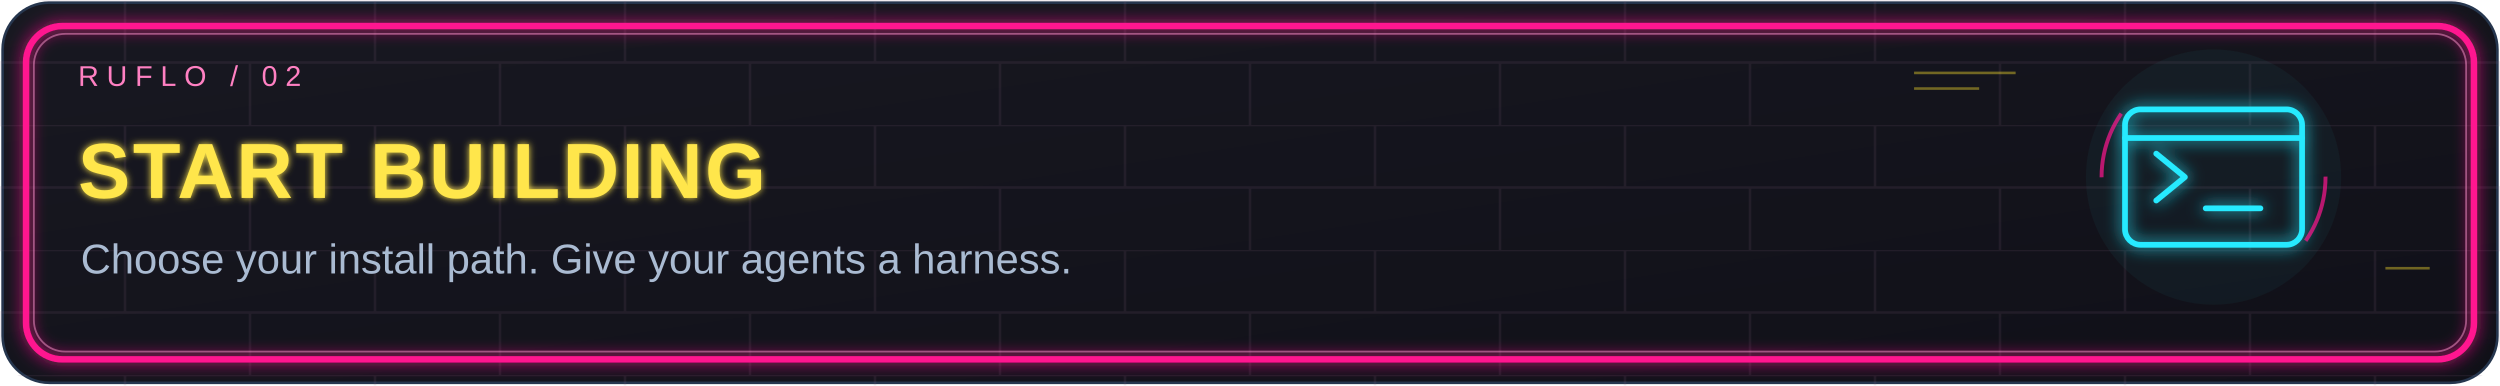
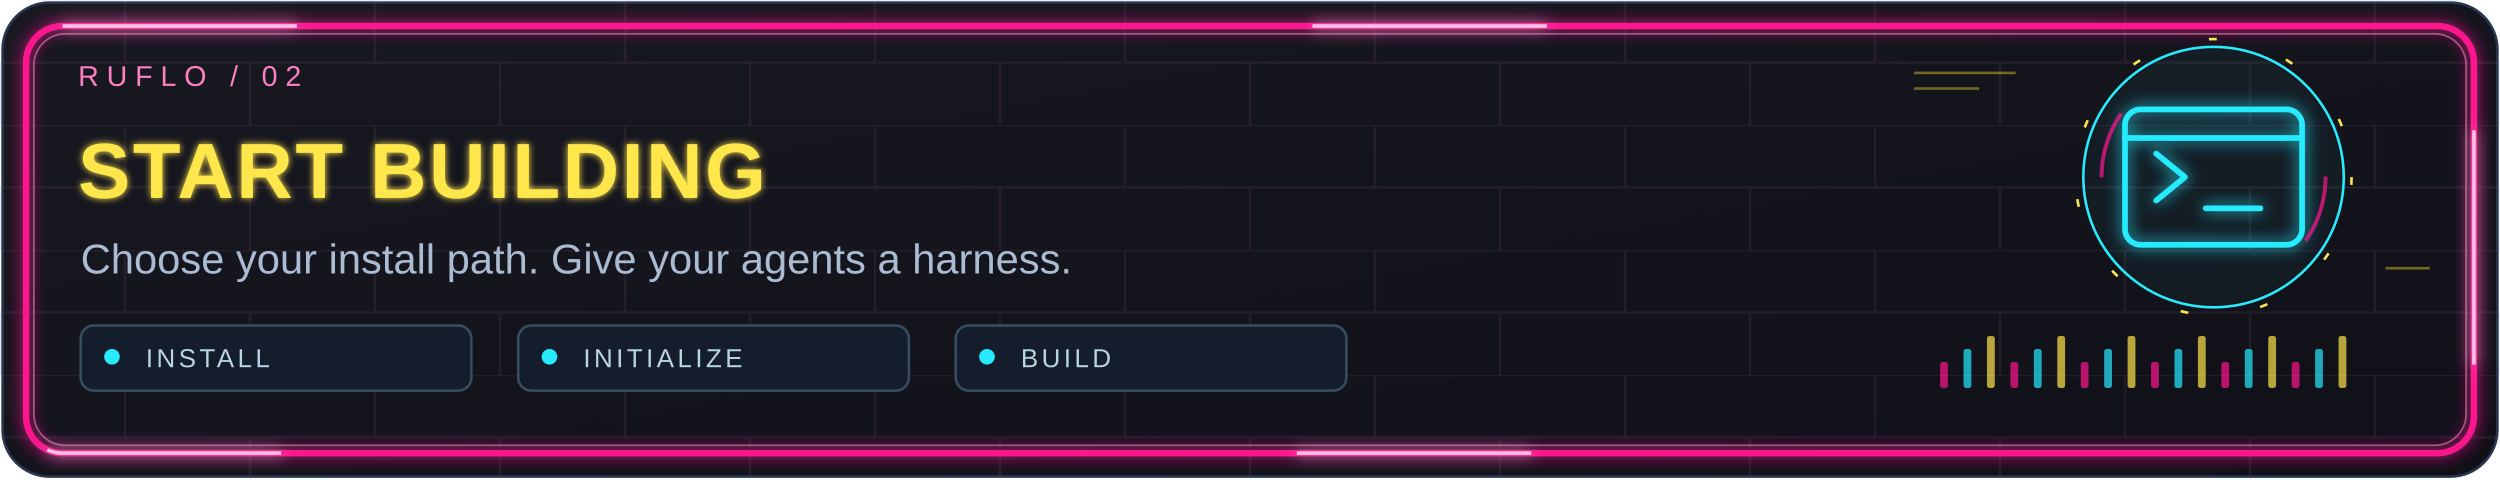
- <svg xmlns="http://www.w3.org/2000/svg" width="960" height="148" viewBox="0 0 960 148" role="img" aria-labelledby="title desc">
+ <svg xmlns="http://www.w3.org/2000/svg" width="960" height="184" viewBox="0 0 960 184" role="img" aria-labelledby="title desc">
  <defs>
    <linearGradient id="bg" x2="1" y2="1">
      <stop stop-color="#181821" />
      <stop offset="1" stop-color="#101018" />
    </linearGradient>
    <linearGradient id="neon">
      <stop stop-color="#27eaff" />
      <stop offset=".55" stop-color="#ffe32e" />
      <stop offset="1" stop-color="#ff168f" />
    </linearGradient>
    <filter id="glow" x="-60%" y="-100%" width="220%" height="300%">
      <feGaussianBlur stdDeviation="3" />
      <feMerge>
        <feMergeNode />
        <feMergeNode in="SourceGraphic" />
      </feMerge>
    </filter>
    <filter id="soft" x="-20%" y="-80%" width="140%" height="260%">
      <feGaussianBlur stdDeviation="1.5" />
      <feMerge>
        <feMergeNode />
        <feMergeNode in="SourceGraphic" />
      </feMerge>
    </filter>
    <pattern id="grid" width="96" height="48" patternUnits="userSpaceOnUse">
      <path d="M0 0H96M0 24H96M48 0V24M0 24V48M96 24V48" fill="none" stroke="#8d6683" stroke-opacity=".13" />
    </pattern>
  </defs>
-   <style>text{font-family:Arial,Helvetica,sans-serif}.mono{font-family:monospace}.flow{stroke-dasharray:12 40;animation:flow 5s linear infinite;filter:url(#glow)}.tube{filter:url(#glow);animation:flicker 13s linear infinite}.tube2{filter:url(#glow);animation:flicker 17s 3s linear infinite}.gold{fill:#ffe64c;filter:url(#soft)}@keyframes flicker{0%,43%,45%,47%,100%{opacity:1}44%,46%{opacity:.55}}.orbit{transform-box:fill-box;transform-origin:center;animation:spin 14s linear infinite}.pulse{animation:pulse 3s ease-in-out infinite}.rise{animation:rise 7s ease-in-out infinite}@keyframes flow{to{stroke-dashoffset:-208}}@keyframes spin{to{transform:rotate(360deg)}}@keyframes pulse{0%,100%{opacity:.45}50%{opacity:1}}@keyframes rise{0%,100%{transform:translateY(0)}50%{transform:translateY(-5px)}}@media(prefers-reduced-motion:reduce){*{animation:none!important}}</style>
-   <rect x="1" y="1" width="958" height="146" rx="18" fill="url(#bg)" stroke="#26364e" />
-   <rect width="960" height="148" rx="18" fill="url(#grid)" />
-   <rect x="10" y="10" width="940" height="128" rx="14" fill="none" stroke="#ff168f" stroke-width="2.5" class="tube" />
-   <rect x="13" y="13" width="934" height="122" rx="12" fill="none" stroke="#ff9ad0" stroke-opacity=".5" stroke-width=".7" />
-   <path d="M24 130H936" stroke="url(#neon)" stroke-opacity=".25" />
-   <path class="flow" d="M24 130H936" stroke="url(#neon)" />
+   <style>text{font-family:Arial,Helvetica,sans-serif}.mono{font-family:monospace}.flow{stroke-dasharray:12 40;animation:flow 5s linear infinite;filter:url(#glow)}.tube{filter:url(#glow);animation:flicker 13s linear infinite}.tube2{filter:url(#glow);animation:flicker 17s 3s linear infinite}.gold{fill:#ffe64c;filter:url(#soft)}@keyframes flicker{0%,43%,45%,47%,100%{opacity:1}44%,46%{opacity:.55}}.orbit{transform-box:fill-box;transform-origin:center;animation:spin 14s linear infinite}.pulse{animation:pulse 3s ease-in-out infinite}.rise{animation:rise 7s ease-in-out infinite}@keyframes flow{to{stroke-dashoffset:-208}}@keyframes spin{to{transform:rotate(360deg)}}@keyframes pulse{0%,100%{opacity:.45}50%{opacity:1}}@keyframes rise{0%,100%{transform:translateY(0)}50%{transform:translateY(-5px)}}@media(prefers-reduced-motion:reduce){*{animation:none!important}}.rim{stroke-dasharray:90 390;animation:rim 9s linear infinite;filter:url(#glow)}.sweep{animation:sweep 8s ease-in-out infinite;opacity:.18}.halo{transform-box:fill-box;transform-origin:center;animation:halo 4s ease-out infinite}.equalizer{transform-box:fill-box;transform-origin:bottom;animation:eq 1.6s ease-in-out infinite alternate}@keyframes rim{to{stroke-dashoffset:-960}}@keyframes sweep{0%,100%{transform:translateX(-200px);opacity:0}30%,70%{opacity:.18}85%{transform:translateX(1100px);opacity:0}}@keyframes halo{0%{transform:scale(.8);opacity:0}25%{opacity:.4}100%{transform:scale(1.25);opacity:0}}@keyframes eq{from{transform:scaleY(.3)}to{transform:scaleY(1)}}@media(prefers-reduced-motion:reduce){*{animation:none!important}.sweep,.halo{display:none}}</style>
+   <rect x="1" y="1" width="958" height="182" rx="18" fill="url(#bg)" stroke="#26364e" />
+   <rect width="960" height="184" rx="18" fill="url(#grid)" />
+   <rect x="10" y="10" width="940" height="164" rx="14" fill="none" stroke="#ff168f" stroke-width="2.5" class="tube" />
+   <rect x="13" y="13" width="934" height="158" rx="12" fill="none" stroke="#ff9ad0" stroke-opacity=".5" stroke-width=".7" />
+   <rect class="rim" x="10" y="10" width="940" height="164" rx="14" fill="none" stroke="#ffc0e5" stroke-width="1.4" />
+   <path d="M24 165H936" stroke="url(#neon)" stroke-opacity=".25" />
+   <path class="flow" d="M24 165H936" stroke="url(#neon)" />
  <text x="30" y="33" fill="#ff80c2" font-size="11" letter-spacing="3">RUFLO / 02</text>
  <text x="30" y="76" class="gold" font-size="30" font-weight="700" letter-spacing="1">START BUILDING</text>
  <text x="31" y="105" fill="#aabbd2" font-size="16">Choose your install path. Give your agents a harness.</text>
  <g transform="translate(850 68)">
    <circle class="pulse" r="49" fill="#36e5e9" fill-opacity=".045" />
    <g class="tube2" fill="none" stroke="#26eaff" stroke-width="2.2" stroke-linecap="round" stroke-linejoin="round">
      <rect x="-34" y="-26" width="68" height="52" rx="6" />
      <path d="M-22 -9L-11 0L-22 9M-3 12H18" />
      <path d="M-34 -15H34" />
    </g>
+     <circle class="halo" r="50" fill="none" stroke="#27eaff" stroke-width="1" />
+     <circle class="orbit" style="animation-direction:reverse;animation-duration:21s" r="53" fill="none" stroke="#ffe64c" stroke-width="1" stroke-dasharray="3 28" />
    <circle class="orbit" r="43" fill="none" stroke="#ff168f" stroke-width="1.5" stroke-dasharray="26 109" opacity=".7" />
  </g>
  <path d="M735 28H774M735 34H760M916 103H933" stroke="#ffe32e" opacity=".4" />
+   <g opacity=".7">
+     <rect class="equalizer" style="animation-delay:0.0s" x="745" y="139" width="3" height="10" rx="1" fill="#ff168f" />
+     <rect class="equalizer" style="animation-delay:0.17s" x="754" y="134" width="3" height="15" rx="1" fill="#27eaff" />
+     <rect class="equalizer" style="animation-delay:0.34s" x="763" y="129" width="3" height="20" rx="1" fill="#ffe64c" />
+     <rect class="equalizer" style="animation-delay:0.51s" x="772" y="139" width="3" height="10" rx="1" fill="#ff168f" />
+     <rect class="equalizer" style="animation-delay:0.68s" x="781" y="134" width="3" height="15" rx="1" fill="#27eaff" />
+     <rect class="equalizer" style="animation-delay:0.85s" x="790" y="129" width="3" height="20" rx="1" fill="#ffe64c" />
+     <rect class="equalizer" style="animation-delay:1.02s" x="799" y="139" width="3" height="10" rx="1" fill="#ff168f" />
+     <rect class="equalizer" style="animation-delay:1.19s" x="808" y="134" width="3" height="15" rx="1" fill="#27eaff" />
+     <rect class="equalizer" style="animation-delay:1.36s" x="817" y="129" width="3" height="20" rx="1" fill="#ffe64c" />
+     <rect class="equalizer" style="animation-delay:1.53s" x="826" y="139" width="3" height="10" rx="1" fill="#ff168f" />
+     <rect class="equalizer" style="animation-delay:1.7s" x="835" y="134" width="3" height="15" rx="1" fill="#27eaff" />
+     <rect class="equalizer" style="animation-delay:1.87s" x="844" y="129" width="3" height="20" rx="1" fill="#ffe64c" />
+     <rect class="equalizer" style="animation-delay:2.04s" x="853" y="139" width="3" height="10" rx="1" fill="#ff168f" />
+     <rect class="equalizer" style="animation-delay:2.21s" x="862" y="134" width="3" height="15" rx="1" fill="#27eaff" />
+     <rect class="equalizer" style="animation-delay:2.38s" x="871" y="129" width="3" height="20" rx="1" fill="#ffe64c" />
+     <rect class="equalizer" style="animation-delay:2.55s" x="880" y="139" width="3" height="10" rx="1" fill="#ff168f" />
+     <rect class="equalizer" style="animation-delay:2.72s" x="889" y="134" width="3" height="15" rx="1" fill="#27eaff" />
+     <rect class="equalizer" style="animation-delay:2.89s" x="898" y="129" width="3" height="20" rx="1" fill="#ffe64c" />
+   </g>
+   <rect x="31" y="125" width="150" height="25" rx="5" fill="#131d2c" stroke="#364d5d" />
+   <circle class="pulse" style="animation-delay:0s" cx="43" cy="137" r="3" fill="#27eaff" />
+   <text x="56" y="141" fill="#b9d4e3" font-size="10" letter-spacing="1.3">INSTALL</text>
+   <rect x="199" y="125" width="150" height="25" rx="5" fill="#131d2c" stroke="#364d5d" />
+   <circle class="pulse" style="animation-delay:1s" cx="211" cy="137" r="3" fill="#27eaff" />
+   <text x="224" y="141" fill="#b9d4e3" font-size="10" letter-spacing="1.3">INITIALIZE</text>
+   <rect x="367" y="125" width="150" height="25" rx="5" fill="#131d2c" stroke="#364d5d" />
+   <circle class="pulse" style="animation-delay:2s" cx="379" cy="137" r="3" fill="#27eaff" />
+   <text x="392" y="141" fill="#b9d4e3" font-size="10" letter-spacing="1.3">BUILD</text>
</svg>
